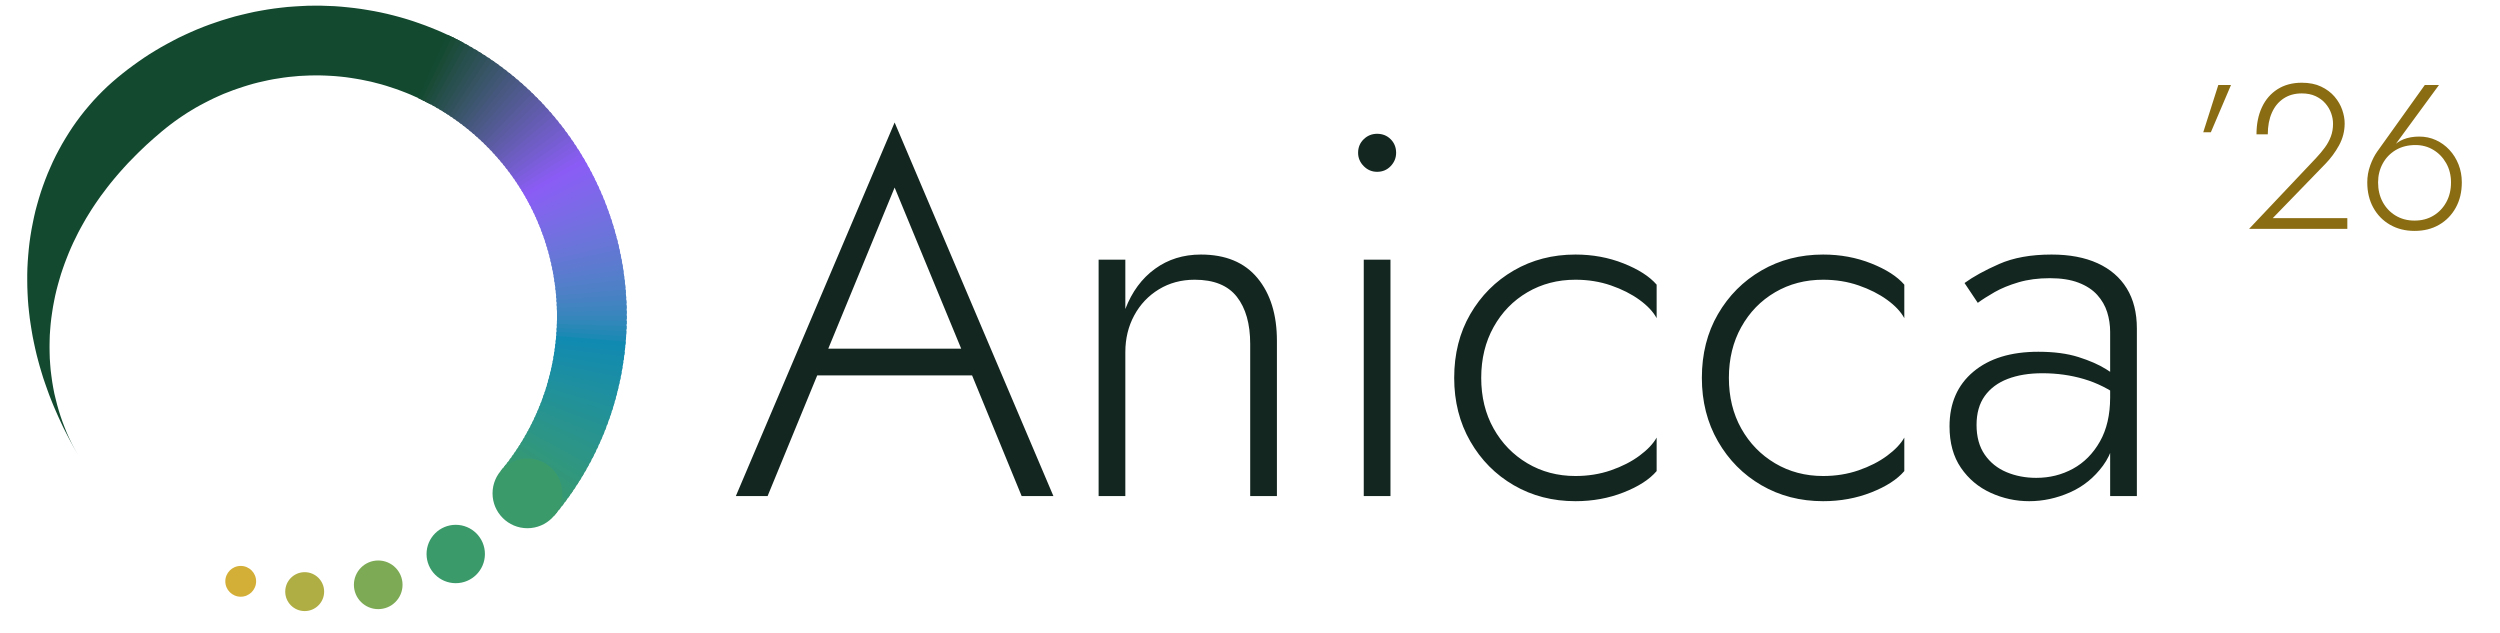
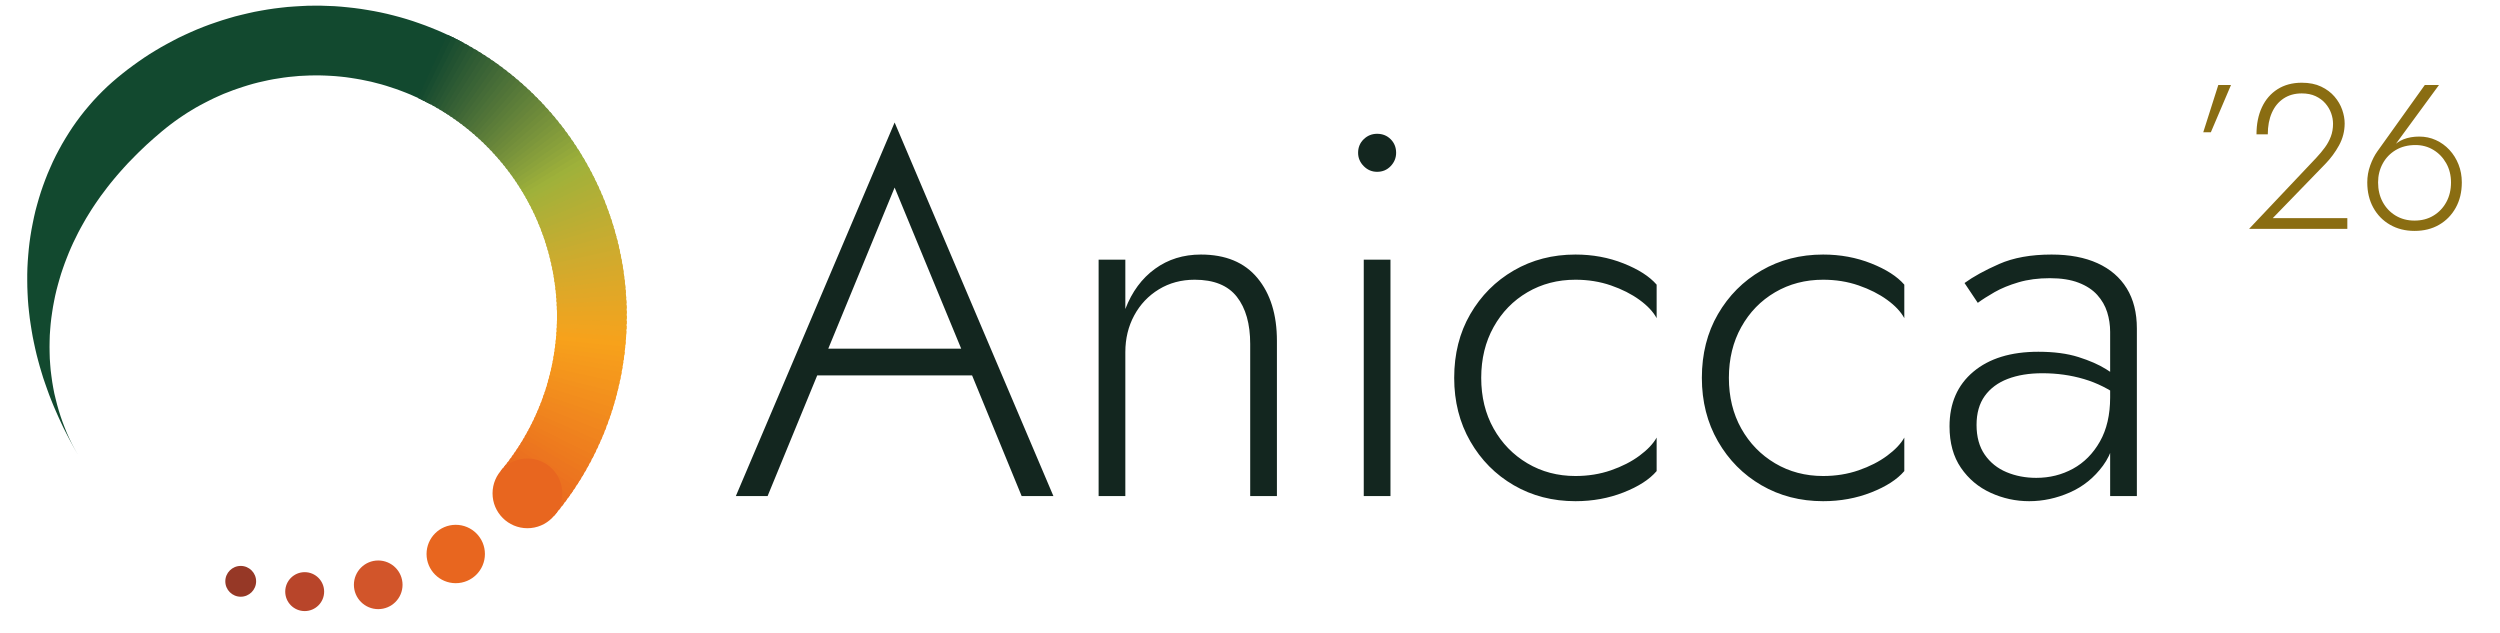
<svg xmlns="http://www.w3.org/2000/svg" width="253" height="64" viewBox="0 0 253 64" role="img" aria-label="Anicca 26">
  <g transform="translate(0.00 0.00) scale(0.8205) translate(-11 -11)">
    <path d="M20.56 67.00 L20.19 66.36 L19.84 65.72 L19.50 65.08 L19.16 64.42 L18.83 63.77 L18.52 63.11 L18.21 62.44 L17.91 61.76 L17.62 61.09 L17.34 60.40 L17.07 59.71 L16.82 59.02 L16.57 58.31 L16.33 57.61 L16.11 56.89 L15.90 56.18 L15.70 55.45 L15.51 54.72 L15.34 53.99 L15.18 53.25 L15.03 52.51 L14.90 51.76 L14.78 51.00 L14.67 50.25 L14.58 49.48 L14.50 48.72 L14.44 47.95 L14.40 47.18 L14.37 46.40 L14.36 45.62 L14.36 44.84 L14.38 44.06 L14.42 43.28 L14.48 42.49 L14.55 41.71 L14.64 40.92 L14.75 40.14 L14.88 39.35 L15.03 38.57 L15.19 37.79 L15.37 37.01 L15.58 36.23 L15.80 35.46 L16.04 34.69 L16.30 33.93 L16.58 33.17 L16.88 32.41 L17.20 31.67 L17.53 30.93 L17.89 30.19 L18.27 29.47 L18.66 28.76 L19.08 28.05 L19.51 27.36 L19.96 26.67 L20.43 26.00 L20.92 25.34 L21.43 24.69 L21.96 24.06 L22.50 23.44 L23.06 22.84 L23.64 22.25 L24.23 21.68 L24.84 21.13 L25.47 20.59 L26.11 20.07 L26.76 19.56 L27.42 19.07 L28.09 18.59 L28.77 18.12 L29.46 17.67 L30.16 17.24 L30.87 16.82 L31.59 16.42 L32.32 16.03 L33.05 15.65 L33.79 15.30 L34.54 14.96 L35.30 14.63 L36.07 14.32 L36.84 14.03 L37.62 13.76 L38.40 13.50 L39.19 13.26 L39.98 13.03 L40.78 12.83 L41.58 12.64 L42.39 12.46 L43.20 12.31 L44.01 12.17 L44.82 12.05 L45.64 11.95 L46.46 11.86 L47.28 11.80 L48.11 11.75 L48.93 11.71 L49.75 11.70 L50.58 11.70 L51.40 11.73 L52.23 11.76 L53.05 11.82 L53.87 11.90 L54.69 11.99 L55.51 12.10 L56.32 12.23 L57.13 12.37 L57.94 12.53 L58.75 12.71 L59.55 12.91 L60.34 13.12 L61.13 13.35 L61.92 13.60 L62.70 13.87 L63.48 14.15 L64.24 14.45 L65.01 14.76 L65.76 15.09 L66.51 15.44 L67.25 15.80 L67.98 16.18 L63.94 23.78 L63.38 23.48 L62.80 23.20 L62.22 22.93 L61.64 22.67 L61.05 22.43 L60.45 22.20 L59.85 21.98 L59.24 21.78 L58.63 21.58 L58.02 21.40 L57.40 21.24 L56.78 21.08 L56.16 20.95 L55.53 20.82 L54.90 20.71 L54.27 20.61 L53.64 20.52 L53.00 20.45 L52.36 20.39 L51.73 20.35 L51.09 20.32 L50.45 20.30 L49.81 20.30 L49.17 20.31 L48.53 20.34 L47.89 20.37 L47.26 20.43 L46.62 20.49 L45.99 20.57 L45.35 20.67 L44.72 20.77 L44.10 20.89 L43.47 21.03 L42.85 21.17 L42.23 21.33 L41.61 21.51 L41.00 21.70 L40.40 21.90 L39.79 22.11 L39.20 22.34 L38.60 22.57 L38.01 22.83 L37.43 23.09 L36.86 23.37 L36.29 23.66 L35.72 23.96 L35.16 24.27 L34.61 24.60 L34.07 24.93 L33.54 25.28 L33.01 25.64 L32.49 26.01 L31.97 26.40 L31.47 26.79 L30.98 27.19 L30.49 27.61 L30.00 28.03 L29.53 28.45 L29.05 28.88 L28.59 29.32 L28.12 29.77 L27.67 30.22 L27.22 30.68 L26.77 31.14 L26.33 31.62 L25.90 32.10 L25.47 32.59 L25.05 33.09 L24.64 33.59 L24.23 34.11 L23.84 34.63 L23.44 35.16 L23.06 35.70 L22.69 36.24 L22.32 36.80 L21.97 37.36 L21.62 37.93 L21.29 38.51 L20.96 39.10 L20.64 39.70 L20.34 40.31 L20.04 40.92 L19.76 41.54 L19.49 42.17 L19.24 42.80 L18.99 43.45 L18.76 44.10 L18.54 44.75 L18.34 45.42 L18.15 46.09 L17.97 46.77 L17.81 47.45 L17.67 48.14 L17.54 48.83 L17.43 49.53 L17.33 50.23 L17.25 50.93 L17.19 51.64 L17.14 52.36 L17.12 53.07 L17.11 53.79 L17.12 54.50 L17.14 55.22 L17.19 55.94 L17.25 56.66 L17.34 57.38 L17.44 58.10 L17.56 58.81 L17.70 59.53 L17.87 60.23 L18.05 60.94 L18.25 61.64 L18.47 62.34 L18.71 63.03 L18.97 63.71 L19.24 64.38 L19.54 65.05 L19.86 65.71 L20.20 66.36 L20.56 67.00Z" fill="#12492F" />
-     <path d="M66.19 15.29 L66.49 15.43 L66.80 15.58 L67.11 15.73 L63.26 23.43 L63.03 23.31 L62.79 23.20 L62.55 23.08Z" fill="#144A32" />
-     <path d="M66.76 15.56 L67.07 15.71 L67.37 15.87 L67.67 16.02 L63.71 23.65 L63.47 23.53 L63.24 23.41 L63.00 23.30Z" fill="#194B37" />
-     <path d="M67.33 15.85 L67.64 16.00 L67.94 16.16 L68.24 16.32 L64.14 23.88 L63.91 23.76 L63.68 23.64 L63.44 23.52Z" fill="#1D4C3D" />
-     <path d="M67.90 16.14 L68.20 16.30 L68.50 16.46 L68.80 16.63 L64.58 24.12 L64.35 23.99 L64.11 23.87 L63.88 23.74Z" fill="#204D42" />
-     <path d="M68.46 16.44 L68.76 16.61 L69.06 16.78 L69.35 16.95 L65.00 24.37 L64.78 24.24 L64.55 24.11 L64.32 23.98Z" fill="#244E47" />
-     <path d="M69.02 16.76 L69.31 16.93 L69.61 17.10 L69.90 17.27 L65.43 24.62 L65.20 24.49 L64.98 24.35 L64.75 24.22Z" fill="#274F4D" />
-     <path d="M69.57 17.08 L69.86 17.25 L70.15 17.43 L70.44 17.61 L65.85 24.88 L65.63 24.74 L65.40 24.61 L65.18 24.47Z" fill="#2B5052" />
-     <path d="M70.12 17.41 L70.40 17.59 L70.69 17.77 L70.98 17.96 L66.27 25.15 L66.05 25.01 L65.82 24.87 L65.60 24.73Z" fill="#2E5157" />
-     <path d="M70.66 17.75 L70.94 17.93 L71.23 18.12 L71.51 18.31 L66.68 25.43 L66.46 25.28 L66.24 25.13 L66.02 24.99Z" fill="#31525C" />
-     <path d="M71.19 18.10 L71.47 18.29 L71.75 18.48 L72.03 18.67 L67.09 25.71 L66.87 25.56 L66.65 25.41 L66.43 25.26Z" fill="#355361" />
-     <path d="M71.72 18.45 L72.00 18.65 L72.28 18.84 L72.55 19.04 L67.49 25.99 L67.27 25.84 L67.06 25.69 L66.84 25.54Z" fill="#385467" />
-     <path d="M72.24 18.82 L72.52 19.02 L72.79 19.22 L73.06 19.42 L67.89 26.29 L67.67 26.13 L67.46 25.97 L67.25 25.82Z" fill="#3B556C" />
-     <path d="M72.76 19.19 L73.03 19.40 L73.30 19.60 L73.57 19.81 L68.28 26.59 L68.07 26.43 L67.86 26.27 L67.65 26.11Z" fill="#3E5671" />
-     <path d="M73.27 19.58 L73.54 19.79 L73.80 20.00 L74.07 20.21 L68.67 26.90 L68.46 26.73 L68.25 26.57 L68.04 26.41Z" fill="#425776" />
-     <path d="M73.77 19.97 L74.04 20.18 L74.30 20.40 L74.56 20.61 L69.05 27.21 L68.84 27.04 L68.64 26.88 L68.43 26.71Z" fill="#45577C" />
-     <path d="M74.27 20.37 L74.53 20.59 L74.79 20.81 L75.05 21.03 L69.42 27.53 L69.22 27.36 L69.02 27.19 L68.82 27.02Z" fill="#485881" />
-     <path d="M74.76 20.78 L75.02 21.00 L75.27 21.22 L75.53 21.45 L69.80 27.86 L69.60 27.68 L69.40 27.51 L69.20 27.34Z" fill="#4B5986" />
-     <path d="M75.24 21.19 L75.50 21.42 L75.75 21.65 L76.00 21.88 L70.16 28.19 L69.97 28.01 L69.77 27.84 L69.57 27.66Z" fill="#4E598C" />
-     <path d="M75.72 21.62 L75.97 21.85 L76.22 22.08 L76.47 22.31 L70.52 28.53 L70.33 28.35 L70.14 28.17 L69.94 27.99Z" fill="#515A91" />
-     <path d="M76.19 22.05 L76.43 22.29 L76.68 22.52 L76.92 22.76 L70.88 28.88 L70.69 28.69 L70.50 28.51 L70.31 28.33Z" fill="#545A96" />
-     <path d="M76.65 22.49 L76.89 22.73 L77.13 22.97 L77.37 23.21 L71.23 29.23 L71.04 29.04 L70.85 28.85 L70.67 28.67Z" fill="#585B9C" />
-     <path d="M77.10 22.94 L77.34 23.18 L77.58 23.43 L77.82 23.67 L71.57 29.58 L71.39 29.39 L71.20 29.20 L71.02 29.02Z" fill="#5B5BA1" />
-     <path d="M77.55 23.39 L77.79 23.64 L78.02 23.89 L78.25 24.14 L71.91 29.95 L71.73 29.75 L71.55 29.56 L71.36 29.37Z" fill="#5E5CA7" />
-     <path d="M77.99 23.86 L78.22 24.11 L78.45 24.36 L78.68 24.61 L72.24 30.31 L72.06 30.12 L71.88 29.92 L71.71 29.73Z" fill="#615CAC" />
-     <path d="M78.42 24.33 L78.65 24.58 L78.87 24.84 L79.10 25.09 L72.56 30.69 L72.39 30.49 L72.22 30.29 L72.04 30.09Z" fill="#645CB2" />
-     <path d="M78.85 24.80 L79.07 25.06 L79.29 25.32 L79.51 25.58 L72.88 31.06 L72.71 30.86 L72.54 30.66 L72.37 30.46Z" fill="#675DB7" />
-     <path d="M79.26 25.29 L79.48 25.55 L79.70 25.81 L79.91 26.08 L73.19 31.45 L73.03 31.24 L72.86 31.04 L72.69 30.84Z" fill="#6B5DBD" />
-     <path d="M79.67 25.78 L79.88 26.04 L80.09 26.31 L80.30 26.58 L73.50 31.84 L73.34 31.63 L73.17 31.42 L73.01 31.22Z" fill="#6E5DC2" />
-     <path d="M80.07 26.28 L80.28 26.54 L80.49 26.81 L80.69 27.09 L73.80 32.23 L73.64 32.02 L73.48 31.81 L73.32 31.60Z" fill="#715DC8" />
-     <path d="M80.46 26.78 L80.66 27.05 L80.87 27.33 L81.07 27.60 L74.09 32.63 L73.94 32.42 L73.78 32.21 L73.62 31.99Z" fill="#745DCD" />
-     <path d="M80.84 27.29 L81.04 27.57 L81.24 27.84 L81.44 28.12 L74.38 33.03 L74.23 32.82 L74.07 32.60 L73.92 32.39Z" fill="#775DD3" />
-     <path d="M81.22 27.81 L81.41 28.09 L81.61 28.37 L81.80 28.65 L74.66 33.44 L74.51 33.22 L74.36 33.01 L74.21 32.79Z" fill="#7A5DD9" />
-     <path d="M81.58 28.33 L81.77 28.61 L81.96 28.90 L82.15 29.18 L74.93 33.86 L74.78 33.63 L74.64 33.42 L74.49 33.20Z" fill="#7E5DDE" />
-     <path d="M81.94 28.86 L82.12 29.15 L82.31 29.43 L82.49 29.72 L75.19 34.27 L75.05 34.05 L74.91 33.83 L74.77 33.61Z" fill="#815DE4" />
-     <path d="M82.29 29.40 L82.47 29.68 L82.65 29.97 L82.82 30.26 L75.45 34.70 L75.32 34.47 L75.18 34.25 L75.04 34.02Z" fill="#845DEA" />
-     <path d="M82.62 29.94 L82.80 30.23 L82.98 30.52 L83.15 30.81 L75.70 35.12 L75.57 34.89 L75.44 34.67 L75.30 34.44Z" fill="#875CEF" />
-     <path d="M82.95 30.48 L83.13 30.78 L83.30 31.07 L83.46 31.37 L75.95 35.55 L75.82 35.32 L75.69 35.09 L75.55 34.87Z" fill="#8A5CF5" />
-     <path d="M83.27 31.03 L83.44 31.33 L83.61 31.63 L83.77 31.93 L76.19 35.99 L76.06 35.75 L75.93 35.52 L75.80 35.29Z" fill="#895EF4" />
-     <path d="M83.59 31.59 L83.75 31.89 L83.91 32.19 L84.06 32.49 L76.42 36.42 L76.29 36.19 L76.17 35.96 L76.04 35.72Z" fill="#875FF3" />
-     <path d="M83.89 32.15 L84.05 32.46 L84.20 32.76 L84.35 33.06 L76.64 36.87 L76.52 36.63 L76.40 36.39 L76.28 36.16Z" fill="#8561F1" />
-     <path d="M84.18 32.72 L84.33 33.02 L84.48 33.33 L84.63 33.64 L76.85 37.31 L76.74 37.07 L76.62 36.84 L76.51 36.60Z" fill="#8463EF" />
-     <path d="M84.46 33.29 L84.61 33.60 L84.76 33.91 L84.90 34.22 L77.06 37.76 L76.95 37.52 L76.84 37.28 L76.73 37.04Z" fill="#8165ED" />
-     <path d="M84.74 33.87 L84.88 34.18 L85.02 34.49 L85.15 34.80 L77.26 38.21 L77.16 37.97 L77.05 37.73 L76.94 37.49Z" fill="#7F66EB" />
-     <path d="M85.00 34.45 L85.14 34.76 L85.27 35.07 L85.40 35.39 L77.45 38.67 L77.35 38.43 L77.25 38.18 L77.14 37.94Z" fill="#7D68E9" />
-     <path d="M85.26 35.03 L85.39 35.35 L85.52 35.66 L85.64 35.98 L77.64 39.13 L77.54 38.88 L77.44 38.64 L77.34 38.40Z" fill="#7B69E8" />
-     <path d="M85.50 35.62 L85.63 35.94 L85.75 36.26 L85.87 36.58 L77.82 39.59 L77.72 39.34 L77.63 39.10 L77.53 38.85Z" fill="#796BE6" />
-     <path d="M85.73 36.22 L85.86 36.54 L85.97 36.85 L86.09 37.18 L77.99 40.05 L77.90 39.81 L77.80 39.56 L77.71 39.31Z" fill="#776CE4" />
-     <path d="M85.96 36.82 L86.07 37.14 L86.19 37.46 L86.30 37.78 L78.15 40.52 L78.06 40.27 L77.97 40.02 L77.88 39.78Z" fill="#756EE2" />
-     <path d="M86.17 37.42 L86.28 37.74 L86.39 38.06 L86.50 38.38 L78.30 40.99 L78.22 40.74 L78.14 40.49 L78.05 40.24Z" fill="#736FE0" />
-     <path d="M86.38 38.02 L86.48 38.34 L86.59 38.67 L86.68 38.99 L78.45 41.47 L78.37 41.21 L78.29 40.96 L78.21 40.71Z" fill="#7071DE" />
-     <path d="M86.57 38.63 L86.67 38.95 L86.77 39.28 L86.86 39.61 L78.59 41.94 L78.51 41.69 L78.44 41.43 L78.36 41.18Z" fill="#6E72DD" />
-     <path d="M86.76 39.24 L86.85 39.57 L86.94 39.89 L87.03 40.22 L78.72 42.42 L78.65 42.16 L78.58 41.91 L78.50 41.66Z" fill="#6C73DB" />
-     <path d="M86.93 39.85 L87.02 40.18 L87.11 40.51 L87.19 40.84 L78.84 42.90 L78.77 42.64 L78.71 42.39 L78.64 42.13Z" fill="#6975D9" />
-     <path d="M87.10 40.47 L87.18 40.80 L87.26 41.13 L87.34 41.46 L78.95 43.38 L78.89 43.12 L78.83 42.87 L78.77 42.61Z" fill="#6776D7" />
-     <path d="M87.25 41.09 L87.33 41.42 L87.40 41.75 L87.47 42.08 L79.06 43.86 L79.00 43.60 L78.95 43.35 L78.88 43.09Z" fill="#6477D5" />
-     <path d="M87.39 41.71 L87.46 42.04 L87.53 42.38 L87.60 42.71 L79.16 44.35 L79.11 44.09 L79.05 43.83 L79.00 43.57Z" fill="#6178D3" />
-     <path d="M87.53 42.33 L87.59 42.67 L87.66 43.00 L87.72 43.34 L79.25 44.83 L79.20 44.57 L79.15 44.31 L79.10 44.06Z" fill="#5F79D1" />
-     <path d="M87.65 42.96 L87.71 43.30 L87.77 43.63 L87.82 43.97 L79.33 45.32 L79.29 45.06 L79.24 44.80 L79.19 44.54Z" fill="#5C7BD0" />
-     <path d="M87.76 43.59 L87.82 43.92 L87.87 44.26 L87.92 44.60 L79.40 45.81 L79.36 45.55 L79.32 45.29 L79.28 45.03Z" fill="#597CCE" />
-     <path d="M87.86 44.22 L87.91 44.56 L87.96 44.89 L88.00 45.23 L79.47 46.30 L79.43 46.04 L79.40 45.78 L79.36 45.52Z" fill="#567DCC" />
-     <path d="M87.95 44.85 L88.00 45.19 L88.04 45.53 L88.08 45.86 L79.53 46.79 L79.50 46.53 L79.46 46.27 L79.43 46.01Z" fill="#537ECA" />
-     <path d="M88.03 45.48 L88.07 45.82 L88.11 46.16 L88.14 46.50 L79.58 47.28 L79.55 47.02 L79.52 46.76 L79.49 46.50Z" fill="#507FC8" />
-     <path d="M88.10 46.12 L88.14 46.46 L88.17 46.80 L88.19 47.13 L79.62 47.78 L79.60 47.51 L79.57 47.25 L79.55 46.99Z" fill="#4D80C6" />
-     <path d="M88.16 46.75 L88.19 47.09 L88.21 47.43 L88.24 47.77 L79.65 48.27 L79.63 48.01 L79.61 47.74 L79.59 47.48Z" fill="#4981C4" />
-     <path d="M88.21 47.39 L88.23 47.73 L88.25 48.07 L88.27 48.41 L79.67 48.77 L79.66 48.50 L79.65 48.24 L79.63 47.98Z" fill="#4682C3" />
-     <path d="M88.25 48.03 L88.27 48.37 L88.28 48.71 L88.29 49.05 L79.69 49.26 L79.68 49.00 L79.67 48.73 L79.66 48.47Z" fill="#4283C1" />
-     <path d="M88.28 48.66 L88.29 49.00 L88.29 49.34 L88.30 49.68 L79.70 49.75 L79.70 49.49 L79.69 49.23 L79.68 48.96Z" fill="#3E84BF" />
-     <path d="M88.29 49.30 L88.30 49.64 L88.30 49.98 L88.30 50.32 L79.70 50.25 L79.70 49.99 L79.70 49.72 L79.70 49.46Z" fill="#3A85BD" />
-     <path d="M88.30 49.94 L88.30 50.28 L88.29 50.62 L88.29 50.96 L79.69 50.74 L79.70 50.48 L79.70 50.22 L79.70 49.95Z" fill="#3586BB" />
-     <path d="M88.30 50.58 L88.29 50.92 L88.28 51.26 L88.27 51.60 L79.67 51.24 L79.68 50.98 L79.69 50.71 L79.70 50.45Z" fill="#3087B9" />
-     <path d="M88.28 51.22 L88.27 51.56 L88.25 51.90 L88.23 52.24 L79.65 51.73 L79.66 51.47 L79.68 51.21 L79.69 50.94Z" fill="#2A88B7" />
-     <path d="M88.26 51.85 L88.24 52.19 L88.22 52.53 L88.19 52.87 L79.62 52.23 L79.64 51.96 L79.65 51.70 L79.67 51.44Z" fill="#2388B5" />
-     <path d="M88.22 52.49 L88.20 52.83 L88.17 53.17 L88.14 53.51 L79.58 52.72 L79.60 52.46 L79.62 52.19 L79.64 51.93Z" fill="#1B89B4" />
-     <path d="M88.17 53.13 L88.14 53.47 L88.11 53.80 L88.08 54.14 L79.53 53.21 L79.55 52.95 L79.58 52.69 L79.60 52.42Z" fill="#118AB2" />
-     <path d="M88.11 53.76 L88.08 54.10 L88.04 54.44 L88.00 54.78 L79.47 53.70 L79.50 53.44 L79.53 53.18 L79.56 52.92Z" fill="#128BB0" />
-     <path d="M88.05 54.40 L88.01 54.73 L87.96 55.07 L87.92 55.41 L79.40 54.19 L79.44 53.93 L79.47 53.67 L79.50 53.41Z" fill="#148BAE" />
-     <path d="M87.97 55.03 L87.92 55.37 L87.87 55.70 L87.82 56.04 L79.33 54.68 L79.37 54.42 L79.41 54.16 L79.44 53.90Z" fill="#158CAC" />
-     <path d="M87.88 55.66 L87.83 56.00 L87.77 56.33 L87.71 56.67 L79.25 55.17 L79.29 54.91 L79.33 54.65 L79.37 54.39Z" fill="#168CAB" />
-     <path d="M87.78 56.29 L87.72 56.63 L87.66 56.96 L87.60 57.30 L79.16 55.66 L79.21 55.40 L79.25 55.14 L79.30 54.88Z" fill="#178DA9" />
-     <path d="M87.67 56.92 L87.61 57.25 L87.54 57.59 L87.47 57.92 L79.06 56.14 L79.11 55.88 L79.16 55.63 L79.21 55.37Z" fill="#198DA7" />
-     <path d="M87.55 57.55 L87.48 57.88 L87.41 58.21 L87.33 58.54 L78.95 56.63 L79.01 56.37 L79.06 56.11 L79.12 55.85Z" fill="#1A8EA5" />
-     <path d="M87.42 58.17 L87.34 58.50 L87.27 58.83 L87.19 59.17 L78.84 57.11 L78.90 56.85 L78.96 56.59 L79.02 56.34Z" fill="#1B8EA3" />
-     <path d="M87.28 58.79 L87.20 59.12 L87.11 59.45 L87.03 59.78 L78.71 57.59 L78.78 57.33 L78.84 57.08 L78.91 56.82Z" fill="#1C8FA1" />
-     <path d="M87.13 59.41 L87.04 59.74 L86.95 60.07 L86.86 60.40 L78.58 58.06 L78.65 57.81 L78.72 57.55 L78.79 57.30Z" fill="#1D8FA0" />
-     <path d="M86.96 60.03 L86.87 60.36 L86.78 60.69 L86.68 61.01 L78.45 58.54 L78.52 58.29 L78.59 58.03 L78.66 57.78Z" fill="#1F909E" />
-     <path d="M86.79 60.64 L86.70 60.97 L86.60 61.30 L86.49 61.62 L78.30 59.01 L78.38 58.76 L78.46 58.51 L78.53 58.25Z" fill="#20909C" />
-     <path d="M86.61 61.26 L86.51 61.58 L86.40 61.90 L86.30 62.23 L78.15 59.48 L78.23 59.23 L78.31 58.98 L78.39 58.73Z" fill="#21919A" />
-     <path d="M86.42 61.86 L86.31 62.19 L86.20 62.51 L86.09 62.83 L77.98 59.95 L78.07 59.70 L78.16 59.45 L78.24 59.20Z" fill="#229198" />
-     <path d="M86.21 62.47 L86.10 62.79 L85.99 63.11 L85.87 63.43 L77.81 60.41 L77.91 60.17 L77.99 59.92 L78.08 59.67Z" fill="#239296" />
-     <path d="M86.00 63.07 L85.88 63.39 L85.76 63.71 L85.64 64.03 L77.64 60.88 L77.73 60.63 L77.83 60.38 L77.92 60.14Z" fill="#249294" />
-     <path d="M85.78 63.67 L85.66 63.99 L85.53 64.30 L85.40 64.62 L77.45 61.34 L77.55 61.09 L77.65 60.85 L77.74 60.60Z" fill="#259392" />
-     <path d="M85.55 64.26 L85.42 64.58 L85.29 64.89 L85.15 65.21 L77.26 61.79 L77.36 61.55 L77.46 61.30 L77.56 61.06Z" fill="#269391" />
-     <path d="M85.30 64.85 L85.17 65.17 L85.03 65.48 L84.89 65.79 L77.06 62.24 L77.17 62.00 L77.27 61.76 L77.38 61.52Z" fill="#28938F" />
-     <path d="M85.05 65.44 L84.91 65.75 L84.77 66.06 L84.63 66.37 L76.85 62.69 L76.96 62.45 L77.07 62.21 L77.18 61.97Z" fill="#29948D" />
-     <path d="M84.79 66.02 L84.64 66.33 L84.50 66.64 L84.35 66.94 L76.64 63.14 L76.75 62.90 L76.87 62.66 L76.98 62.42Z" fill="#2A948B" />
-     <path d="M84.52 66.60 L84.37 66.90 L84.22 67.21 L84.06 67.51 L76.41 63.58 L76.53 63.34 L76.65 63.11 L76.77 62.87Z" fill="#2B9589" />
-     <path d="M84.24 67.17 L84.08 67.47 L83.92 67.78 L83.77 68.08 L76.18 64.02 L76.31 63.78 L76.43 63.55 L76.55 63.32Z" fill="#2C9587" />
-     <path d="M83.94 67.74 L83.79 68.04 L83.62 68.34 L83.46 68.64 L75.95 64.45 L76.07 64.22 L76.20 63.99 L76.32 63.76Z" fill="#2D9585" />
-     <path d="M83.64 68.30 L83.48 68.60 L83.31 68.90 L83.14 69.19 L75.70 64.88 L75.83 64.65 L75.96 64.42 L76.09 64.19Z" fill="#2E9683" />
-     <path d="M83.33 68.86 L83.17 69.16 L82.99 69.45 L82.82 69.74 L75.45 65.31 L75.59 65.08 L75.72 64.85 L75.85 64.62Z" fill="#2F9681" />
-     <path d="M83.02 69.41 L82.84 69.71 L82.67 70.00 L82.49 70.29 L75.19 65.73 L75.33 65.51 L75.47 65.28 L75.60 65.05Z" fill="#30977F" />
-     <path d="M82.69 69.96 L82.51 70.25 L82.33 70.54 L82.14 70.82 L74.93 66.15 L75.07 65.93 L75.21 65.70 L75.35 65.48Z" fill="#31977D" />
-     <path d="M82.35 70.50 L82.17 70.79 L81.98 71.07 L81.79 71.36 L74.65 66.56 L74.80 66.34 L74.94 66.12 L75.09 65.90Z" fill="#32977A" />
-     <path d="M82.00 71.04 L81.82 71.32 L81.63 71.60 L81.43 71.88 L74.37 66.97 L74.52 66.75 L74.67 66.53 L74.82 66.31Z" fill="#339878" />
-     <path d="M81.65 71.57 L81.46 71.85 L81.26 72.13 L81.06 72.40 L74.09 67.37 L74.24 67.16 L74.39 66.94 L74.54 66.73Z" fill="#349876" />
-     <path d="M81.29 72.09 L81.09 72.37 L80.89 72.64 L80.69 72.92 L73.80 67.77 L73.95 67.56 L74.11 67.35 L74.26 67.13Z" fill="#359874" />
-     <path d="M80.91 72.61 L80.71 72.88 L80.51 73.16 L80.30 73.43 L73.50 68.17 L73.66 67.96 L73.82 67.75 L73.97 67.53Z" fill="#369972" />
-     <path d="M80.53 73.12 L80.33 73.39 L80.12 73.66 L79.91 73.93 L73.19 68.55 L73.35 68.35 L73.52 68.14 L73.68 67.93Z" fill="#379970" />
-     <path d="M80.14 73.63 L79.93 73.89 L79.72 74.16 L79.50 74.42 L72.88 68.94 L73.05 68.73 L73.21 68.53 L73.37 68.32Z" fill="#38996D" />
-     <path d="M79.75 74.13 L79.61 74.29 L79.48 74.46 L79.34 74.62 L72.75 69.09 L72.86 68.96 L72.96 68.84 L73.07 68.71Z" fill="#399A6B" />
-     <circle cx="76.05" cy="71.85" r="4.3" fill="#3A9A6A" />
-     <circle cx="67.21" cy="79.33" r="3.6" fill="#3A9A6A" />
-     <circle cx="57.65" cy="83.13" r="3.0" fill="#7DAA55" />
-     <circle cx="48.58" cy="83.97" r="2.4" fill="#AFAE45" />
-     <circle cx="40.69" cy="82.70" r="1.9" fill="#D4AF37" />
+     <path d="M66.19 15.29 L66.49 15.43 L66.80 15.58 L67.11 15.73 L63.26 23.43 L63.03 23.31 L62.79 23.20 L62.55 23.08Z" fill="#154A2F" />
+     <path d="M66.76 15.56 L67.07 15.71 L67.37 15.87 L67.67 16.02 L63.71 23.65 L63.47 23.53 L63.24 23.41 L63.00 23.30Z" fill="#194D30" />
+     <path d="M67.33 15.85 L67.64 16.00 L67.94 16.16 L68.24 16.32 L64.14 23.88 L63.91 23.76 L63.68 23.64 L63.44 23.52Z" fill="#1E5031" />
+     <path d="M67.90 16.14 L68.20 16.30 L68.50 16.46 L68.80 16.63 L64.58 24.12 L64.35 23.99 L64.11 23.87 L63.88 23.74Z" fill="#225231" />
+     <path d="M68.46 16.44 L68.76 16.61 L69.06 16.78 L69.35 16.95 L65.00 24.37 L64.78 24.24 L64.55 24.11 L64.32 23.98Z" fill="#265532" />
+     <path d="M69.02 16.76 L69.31 16.93 L69.61 17.10 L69.90 17.27 L65.43 24.62 L65.20 24.49 L64.98 24.35 L64.75 24.22Z" fill="#2A5833" />
+     <path d="M69.57 17.08 L69.86 17.25 L70.15 17.43 L70.44 17.61 L65.85 24.88 L65.63 24.74 L65.40 24.61 L65.18 24.47Z" fill="#2E5B33" />
+     <path d="M70.12 17.41 L70.40 17.59 L70.69 17.77 L70.98 17.96 L66.27 25.15 L66.05 25.01 L65.82 24.87 L65.60 24.73Z" fill="#325D34" />
+     <path d="M70.66 17.75 L70.94 17.93 L71.23 18.12 L71.51 18.31 L66.68 25.43 L66.46 25.28 L66.24 25.13 L66.02 24.99Z" fill="#366035" />
+     <path d="M71.19 18.10 L71.47 18.29 L71.75 18.48 L72.03 18.67 L67.09 25.71 L66.87 25.56 L66.65 25.41 L66.43 25.26Z" fill="#396335" />
+     <path d="M71.72 18.45 L72.00 18.65 L72.28 18.84 L72.55 19.04 L67.49 25.99 L67.27 25.84 L67.06 25.69 L66.84 25.54Z" fill="#3D6536" />
+     <path d="M72.24 18.82 L72.52 19.02 L72.79 19.22 L73.06 19.42 L67.89 26.29 L67.67 26.13 L67.46 25.97 L67.25 25.82Z" fill="#416836" />
+     <path d="M72.76 19.19 L73.03 19.40 L73.30 19.60 L73.57 19.81 L68.28 26.59 L68.07 26.43 L67.86 26.27 L67.65 26.11Z" fill="#456B37" />
+     <path d="M73.27 19.58 L73.54 19.79 L73.80 20.00 L74.07 20.21 L68.67 26.90 L68.46 26.73 L68.25 26.57 L68.04 26.41Z" fill="#486E37" />
+     <path d="M73.77 19.97 L74.04 20.18 L74.30 20.40 L74.56 20.61 L69.05 27.21 L68.84 27.04 L68.64 26.88 L68.43 26.71Z" fill="#4C7138" />
+     <path d="M74.27 20.37 L74.53 20.59 L74.79 20.81 L75.05 21.03 L69.42 27.53 L69.22 27.36 L69.02 27.19 L68.82 27.02Z" fill="#507338" />
+     <path d="M74.76 20.78 L75.02 21.00 L75.27 21.22 L75.53 21.45 L69.80 27.86 L69.60 27.68 L69.40 27.51 L69.20 27.34Z" fill="#537638" />
+     <path d="M75.24 21.19 L75.50 21.42 L75.75 21.65 L76.00 21.88 L70.16 28.19 L69.97 28.01 L69.77 27.84 L69.57 27.66Z" fill="#577939" />
+     <path d="M75.72 21.62 L75.97 21.85 L76.22 22.08 L76.47 22.31 L70.52 28.53 L70.33 28.35 L70.14 28.17 L69.94 27.99Z" fill="#5B7C39" />
+     <path d="M76.19 22.05 L76.43 22.29 L76.68 22.52 L76.92 22.76 L70.88 28.88 L70.69 28.69 L70.50 28.51 L70.31 28.33Z" fill="#5E7F39" />
+     <path d="M76.65 22.49 L76.89 22.73 L77.13 22.97 L77.37 23.21 L71.23 29.23 L71.04 29.04 L70.85 28.85 L70.67 28.67Z" fill="#62823A" />
+     <path d="M77.10 22.94 L77.34 23.18 L77.58 23.43 L77.82 23.67 L71.57 29.58 L71.39 29.39 L71.20 29.20 L71.02 29.02Z" fill="#66843A" />
+     <path d="M77.55 23.39 L77.79 23.64 L78.02 23.89 L78.25 24.14 L71.91 29.95 L71.73 29.75 L71.55 29.56 L71.36 29.37Z" fill="#6A873A" />
+     <path d="M77.99 23.86 L78.22 24.11 L78.45 24.36 L78.68 24.61 L72.24 30.31 L72.06 30.12 L71.88 29.92 L71.71 29.73Z" fill="#6D8A3A" />
+     <path d="M78.42 24.33 L78.65 24.58 L78.87 24.84 L79.10 25.09 L72.56 30.69 L72.39 30.49 L72.22 30.29 L72.04 30.09Z" fill="#718D3A" />
+     <path d="M78.85 24.80 L79.07 25.06 L79.29 25.32 L79.51 25.58 L72.88 31.06 L72.71 30.86 L72.54 30.66 L72.37 30.46Z" fill="#75903B" />
+     <path d="M79.26 25.29 L79.48 25.55 L79.70 25.81 L79.91 26.08 L73.19 31.45 L73.03 31.24 L72.86 31.04 L72.69 30.84Z" fill="#78933B" />
+     <path d="M79.67 25.78 L79.88 26.04 L80.09 26.31 L80.30 26.58 L73.50 31.84 L73.34 31.63 L73.17 31.42 L73.01 31.22Z" fill="#7C963B" />
+     <path d="M80.07 26.28 L80.28 26.54 L80.49 26.81 L80.69 27.09 L73.80 32.23 L73.64 32.02 L73.48 31.81 L73.32 31.60Z" fill="#80993B" />
+     <path d="M80.46 26.78 L80.66 27.05 L80.87 27.33 L81.07 27.60 L74.09 32.63 L73.94 32.42 L73.78 32.21 L73.62 31.99Z" fill="#849C3B" />
+     <path d="M80.84 27.29 L81.04 27.57 L81.24 27.84 L81.44 28.12 L74.38 33.03 L74.23 32.82 L74.07 32.60 L73.92 32.39Z" fill="#879F3B" />
+     <path d="M81.22 27.81 L81.41 28.09 L81.61 28.37 L81.80 28.65 L74.66 33.44 L74.51 33.22 L74.36 33.01 L74.21 32.79Z" fill="#8BA23B" />
+     <path d="M81.58 28.33 L81.77 28.61 L81.96 28.90 L82.15 29.18 L74.93 33.86 L74.78 33.63 L74.64 33.42 L74.49 33.20Z" fill="#8FA53B" />
+     <path d="M81.94 28.86 L82.12 29.15 L82.31 29.43 L82.49 29.72 L75.19 34.27 L75.05 34.05 L74.91 33.83 L74.77 33.61Z" fill="#93A83B" />
+     <path d="M82.29 29.40 L82.47 29.68 L82.65 29.97 L82.82 30.26 L75.45 34.70 L75.32 34.47 L75.18 34.25 L75.04 34.02Z" fill="#97AB3A" />
+     <path d="M82.62 29.94 L82.80 30.23 L82.98 30.52 L83.15 30.81 L75.70 35.12 L75.57 34.89 L75.44 34.67 L75.30 34.44Z" fill="#9BAE3A" />
+     <path d="M82.95 30.48 L83.13 30.78 L83.30 31.07 L83.46 31.37 L75.95 35.55 L75.82 35.32 L75.69 35.09 L75.55 34.87Z" fill="#9EB13A" />
+     <path d="M83.27 31.03 L83.44 31.33 L83.61 31.63 L83.77 31.93 L76.19 35.99 L76.06 35.75 L75.93 35.52 L75.80 35.29Z" fill="#A1B13A" />
+     <path d="M83.59 31.59 L83.75 31.89 L83.91 32.19 L84.06 32.49 L76.42 36.42 L76.29 36.19 L76.17 35.96 L76.04 35.72Z" fill="#A4B139" />
+     <path d="M83.89 32.15 L84.05 32.46 L84.20 32.76 L84.35 33.06 L76.64 36.87 L76.52 36.63 L76.40 36.39 L76.28 36.16Z" fill="#A7B038" />
+     <path d="M84.18 32.72 L84.33 33.02 L84.48 33.33 L84.63 33.64 L76.85 37.31 L76.74 37.07 L76.62 36.84 L76.51 36.60Z" fill="#A9B038" />
+     <path d="M84.46 33.29 L84.61 33.60 L84.76 33.91 L84.90 34.22 L77.06 37.76 L76.95 37.52 L76.84 37.28 L76.73 37.04Z" fill="#ACB037" />
+     <path d="M84.74 33.87 L84.88 34.18 L85.02 34.49 L85.15 34.80 L77.26 38.21 L77.16 37.97 L77.05 37.73 L76.94 37.49Z" fill="#AFAF37" />
+     <path d="M85.00 34.45 L85.14 34.76 L85.27 35.07 L85.40 35.39 L77.45 38.67 L77.35 38.43 L77.25 38.18 L77.14 37.94Z" fill="#B1AF36" />
+     <path d="M85.26 35.03 L85.39 35.35 L85.52 35.66 L85.64 35.98 L77.64 39.13 L77.54 38.88 L77.44 38.64 L77.34 38.40Z" fill="#B4AF35" />
+     <path d="M85.50 35.62 L85.63 35.94 L85.75 36.26 L85.87 36.58 L77.82 39.59 L77.72 39.34 L77.63 39.10 L77.53 38.85Z" fill="#B6AE35" />
+     <path d="M85.73 36.22 L85.86 36.54 L85.97 36.85 L86.09 37.18 L77.99 40.05 L77.90 39.81 L77.80 39.56 L77.71 39.31Z" fill="#B9AE34" />
+     <path d="M85.96 36.82 L86.07 37.14 L86.19 37.46 L86.30 37.78 L78.15 40.52 L78.06 40.27 L77.97 40.02 L77.88 39.78Z" fill="#BBAE33" />
+     <path d="M86.17 37.42 L86.28 37.74 L86.39 38.06 L86.50 38.38 L78.30 40.99 L78.22 40.74 L78.14 40.49 L78.05 40.24Z" fill="#BEAD33" />
+     <path d="M86.38 38.02 L86.48 38.34 L86.59 38.67 L86.68 38.99 L78.45 41.47 L78.37 41.21 L78.29 40.96 L78.21 40.71Z" fill="#C0AD32" />
+     <path d="M86.57 38.63 L86.67 38.95 L86.77 39.28 L86.86 39.61 L78.59 41.94 L78.51 41.69 L78.44 41.43 L78.36 41.18Z" fill="#C3AD31" />
+     <path d="M86.76 39.24 L86.85 39.57 L86.94 39.89 L87.03 40.22 L78.72 42.42 L78.65 42.16 L78.58 41.91 L78.50 41.66Z" fill="#C5AC31" />
+     <path d="M86.93 39.85 L87.02 40.18 L87.11 40.51 L87.19 40.84 L78.84 42.90 L78.77 42.64 L78.71 42.39 L78.64 42.13Z" fill="#C8AC30" />
+     <path d="M87.10 40.47 L87.18 40.80 L87.26 41.13 L87.34 41.46 L78.95 43.38 L78.89 43.12 L78.83 42.87 L78.77 42.61Z" fill="#CAAC2F" />
+     <path d="M87.25 41.09 L87.33 41.42 L87.40 41.75 L87.47 42.08 L79.06 43.86 L79.00 43.60 L78.95 43.35 L78.88 43.09Z" fill="#CCAB2E" />
+     <path d="M87.39 41.71 L87.46 42.04 L87.53 42.38 L87.60 42.71 L79.16 44.35 L79.11 44.09 L79.05 43.83 L79.00 43.57Z" fill="#CFAB2E" />
+     <path d="M87.53 42.33 L87.59 42.67 L87.66 43.00 L87.72 43.34 L79.25 44.83 L79.20 44.57 L79.15 44.31 L79.10 44.06Z" fill="#D1AA2D" />
+     <path d="M87.65 42.96 L87.71 43.30 L87.77 43.63 L87.82 43.97 L79.33 45.32 L79.29 45.06 L79.24 44.80 L79.19 44.54Z" fill="#D3AA2C" />
+     <path d="M87.76 43.59 L87.82 43.92 L87.87 44.26 L87.92 44.60 L79.40 45.81 L79.36 45.55 L79.32 45.29 L79.28 45.03Z" fill="#D6A92B" />
+     <path d="M87.86 44.22 L87.91 44.56 L87.96 44.89 L88.00 45.23 L79.47 46.30 L79.43 46.04 L79.40 45.78 L79.36 45.52Z" fill="#D8A92A" />
+     <path d="M87.95 44.85 L88.00 45.19 L88.04 45.53 L88.08 45.86 L79.53 46.79 L79.50 46.53 L79.46 46.27 L79.43 46.01Z" fill="#DAA929" />
+     <path d="M88.03 45.48 L88.07 45.82 L88.11 46.16 L88.14 46.50 L79.58 47.28 L79.55 47.02 L79.52 46.76 L79.49 46.50Z" fill="#DDA828" />
+     <path d="M88.10 46.12 L88.14 46.46 L88.17 46.80 L88.19 47.13 L79.62 47.78 L79.60 47.51 L79.57 47.25 L79.55 46.99Z" fill="#DFA827" />
+     <path d="M88.16 46.75 L88.19 47.09 L88.21 47.43 L88.24 47.77 L79.65 48.27 L79.63 48.01 L79.61 47.74 L79.59 47.48Z" fill="#E1A727" />
+     <path d="M88.21 47.39 L88.23 47.73 L88.25 48.07 L88.27 48.41 L79.67 48.77 L79.66 48.50 L79.65 48.24 L79.63 47.98Z" fill="#E3A726" />
+     <path d="M88.25 48.03 L88.27 48.37 L88.28 48.71 L88.29 49.05 L79.69 49.26 L79.68 49.00 L79.67 48.73 L79.66 48.47Z" fill="#E6A624" />
+     <path d="M88.28 48.66 L88.29 49.00 L88.29 49.34 L88.30 49.68 L79.70 49.75 L79.70 49.49 L79.69 49.23 L79.68 48.96Z" fill="#E8A623" />
+     <path d="M88.29 49.30 L88.30 49.64 L88.30 49.98 L88.30 50.32 L79.70 50.25 L79.70 49.99 L79.70 49.72 L79.70 49.46Z" fill="#EAA522" />
+     <path d="M88.30 49.94 L88.30 50.28 L88.29 50.62 L88.29 50.96 L79.69 50.74 L79.70 50.48 L79.70 50.22 L79.70 49.95Z" fill="#ECA521" />
+     <path d="M88.30 50.58 L88.29 50.92 L88.28 51.26 L88.27 51.60 L79.67 51.24 L79.68 50.98 L79.69 50.71 L79.70 50.45Z" fill="#EFA420" />
+     <path d="M88.28 51.22 L88.27 51.56 L88.25 51.90 L88.23 52.24 L79.65 51.73 L79.66 51.47 L79.68 51.21 L79.69 50.94Z" fill="#F1A41F" />
+     <path d="M88.26 51.85 L88.24 52.19 L88.22 52.53 L88.19 52.87 L79.62 52.23 L79.64 51.96 L79.65 51.70 L79.67 51.44Z" fill="#F3A31E" />
+     <path d="M88.22 52.49 L88.20 52.83 L88.17 53.17 L88.14 53.51 L79.58 52.72 L79.60 52.46 L79.62 52.19 L79.64 51.93Z" fill="#F5A21C" />
+     <path d="M88.17 53.13 L88.14 53.47 L88.11 53.80 L88.08 54.14 L79.53 53.21 L79.55 52.95 L79.58 52.69 L79.60 52.42Z" fill="#F7A21B" />
+     <path d="M88.11 53.76 L88.08 54.10 L88.04 54.44 L88.00 54.78 L79.47 53.70 L79.50 53.44 L79.53 53.18 L79.56 52.92Z" fill="#F7A01B" />
+     <path d="M88.05 54.40 L88.01 54.73 L87.96 55.07 L87.92 55.41 L79.40 54.19 L79.44 53.93 L79.47 53.67 L79.50 53.41Z" fill="#F69F1B" />
+     <path d="M87.97 55.03 L87.92 55.37 L87.87 55.70 L87.82 56.04 L79.33 54.68 L79.37 54.42 L79.41 54.16 L79.44 53.90Z" fill="#F69D1C" />
+     <path d="M87.88 55.66 L87.83 56.00 L87.77 56.33 L87.71 56.67 L79.25 55.17 L79.29 54.91 L79.33 54.65 L79.37 54.39Z" fill="#F69B1C" />
+     <path d="M87.78 56.29 L87.72 56.63 L87.66 56.96 L87.60 57.30 L79.16 55.66 L79.21 55.40 L79.25 55.14 L79.30 54.88Z" fill="#F59A1C" />
+     <path d="M87.67 56.92 L87.61 57.25 L87.54 57.59 L87.47 57.92 L79.06 56.14 L79.11 55.88 L79.16 55.63 L79.21 55.37Z" fill="#F5981C" />
+     <path d="M87.55 57.55 L87.48 57.88 L87.41 58.21 L87.33 58.54 L78.95 56.63 L79.01 56.37 L79.06 56.11 L79.12 55.85Z" fill="#F5971C" />
+     <path d="M87.42 58.17 L87.34 58.50 L87.27 58.83 L87.19 59.17 L78.84 57.11 L78.90 56.85 L78.96 56.59 L79.02 56.34Z" fill="#F4951C" />
+     <path d="M87.28 58.79 L87.20 59.12 L87.11 59.45 L87.03 59.78 L78.71 57.59 L78.78 57.33 L78.84 57.08 L78.91 56.82Z" fill="#F4941D" />
+     <path d="M87.13 59.41 L87.04 59.74 L86.95 60.07 L86.86 60.40 L78.58 58.06 L78.65 57.81 L78.72 57.55 L78.79 57.30Z" fill="#F3921D" />
+     <path d="M86.96 60.03 L86.87 60.36 L86.78 60.69 L86.68 61.01 L78.45 58.54 L78.52 58.29 L78.59 58.03 L78.66 57.78Z" fill="#F3901D" />
+     <path d="M86.79 60.64 L86.70 60.97 L86.60 61.30 L86.49 61.62 L78.30 59.01 L78.38 58.76 L78.46 58.51 L78.53 58.25Z" fill="#F38F1D" />
+     <path d="M86.61 61.26 L86.51 61.58 L86.40 61.90 L86.30 62.23 L78.15 59.48 L78.23 59.23 L78.31 58.98 L78.39 58.73Z" fill="#F28D1D" />
+     <path d="M86.42 61.86 L86.31 62.19 L86.20 62.51 L86.09 62.83 L77.98 59.95 L78.07 59.70 L78.16 59.45 L78.24 59.20Z" fill="#F28C1D" />
+     <path d="M86.21 62.47 L86.10 62.79 L85.99 63.11 L85.87 63.43 L77.81 60.41 L77.91 60.17 L77.99 59.92 L78.08 59.67Z" fill="#F18A1D" />
+     <path d="M86.00 63.07 L85.88 63.39 L85.76 63.71 L85.64 64.03 L77.64 60.88 L77.73 60.63 L77.83 60.38 L77.92 60.14Z" fill="#F1881E" />
+     <path d="M85.78 63.67 L85.66 63.99 L85.53 64.30 L85.40 64.62 L77.45 61.34 L77.55 61.09 L77.65 60.85 L77.74 60.60Z" fill="#F1871E" />
+     <path d="M85.55 64.26 L85.42 64.58 L85.29 64.89 L85.15 65.21 L77.26 61.79 L77.36 61.55 L77.46 61.30 L77.56 61.06Z" fill="#F0851E" />
+     <path d="M85.30 64.85 L85.17 65.17 L85.03 65.48 L84.89 65.79 L77.06 62.24 L77.17 62.00 L77.27 61.76 L77.38 61.52Z" fill="#F0841E" />
+     <path d="M85.05 65.44 L84.91 65.75 L84.77 66.06 L84.63 66.37 L76.85 62.69 L76.96 62.45 L77.07 62.21 L77.18 61.97Z" fill="#EF821E" />
+     <path d="M84.79 66.02 L84.64 66.33 L84.50 66.64 L84.35 66.94 L76.64 63.14 L76.75 62.90 L76.87 62.66 L76.98 62.42Z" fill="#EF801E" />
+     <path d="M84.52 66.60 L84.37 66.90 L84.22 67.21 L84.06 67.51 L76.41 63.58 L76.53 63.34 L76.65 63.11 L76.77 62.87Z" fill="#EF7F1E" />
+     <path d="M84.24 67.17 L84.08 67.47 L83.92 67.78 L83.77 68.08 L76.18 64.02 L76.31 63.78 L76.43 63.55 L76.55 63.32Z" fill="#EE7D1E" />
+     <path d="M83.94 67.74 L83.79 68.04 L83.62 68.34 L83.46 68.64 L75.95 64.45 L76.07 64.22 L76.20 63.99 L76.32 63.76Z" fill="#EE7B1E" />
+     <path d="M83.64 68.30 L83.48 68.60 L83.31 68.90 L83.14 69.19 L75.70 64.88 L75.83 64.65 L75.96 64.42 L76.09 64.19Z" fill="#ED7A1E" />
+     <path d="M83.33 68.86 L83.17 69.16 L82.99 69.45 L82.82 69.74 L75.45 65.31 L75.59 65.08 L75.72 64.85 L75.85 64.62Z" fill="#ED781E" />
+     <path d="M83.02 69.41 L82.84 69.71 L82.67 70.00 L82.49 70.29 L75.19 65.73 L75.33 65.51 L75.47 65.28 L75.60 65.05Z" fill="#EC761F" />
+     <path d="M82.69 69.96 L82.51 70.25 L82.33 70.54 L82.14 70.82 L74.93 66.15 L75.07 65.93 L75.21 65.70 L75.35 65.48Z" fill="#EC751F" />
+     <path d="M82.35 70.50 L82.17 70.79 L81.98 71.07 L81.79 71.36 L74.65 66.56 L74.80 66.34 L74.94 66.12 L75.09 65.90Z" fill="#EC731F" />
+     <path d="M82.00 71.04 L81.82 71.32 L81.63 71.60 L81.43 71.88 L74.37 66.97 L74.52 66.75 L74.67 66.53 L74.82 66.31Z" fill="#EB711F" />
+     <path d="M81.65 71.57 L81.46 71.85 L81.26 72.13 L81.06 72.40 L74.09 67.37 L74.24 67.16 L74.39 66.94 L74.54 66.73Z" fill="#EB701F" />
+     <path d="M81.29 72.09 L81.09 72.37 L80.89 72.64 L80.69 72.92 L73.80 67.77 L73.95 67.56 L74.11 67.35 L74.26 67.13Z" fill="#EA6E1F" />
+     <path d="M80.91 72.61 L80.71 72.88 L80.51 73.16 L80.30 73.43 L73.50 68.17 L73.66 67.96 L73.82 67.75 L73.97 67.53Z" fill="#EA6C1F" />
+     <path d="M80.53 73.12 L80.33 73.39 L80.12 73.66 L79.91 73.93 L73.19 68.55 L73.35 68.35 L73.52 68.14 L73.68 67.93Z" fill="#E96A1F" />
+     <path d="M80.14 73.63 L79.93 73.89 L79.72 74.16 L79.50 74.42 L72.88 68.94 L73.05 68.73 L73.21 68.53 L73.37 68.32Z" fill="#E9691F" />
+     <path d="M79.75 74.13 L79.61 74.29 L79.48 74.46 L79.34 74.62 L72.75 69.09 L72.86 68.96 L72.96 68.84 L73.07 68.71Z" fill="#E8671F" />
+     <circle cx="76.05" cy="71.85" r="4.3" fill="#E8661F" />
+     <circle cx="67.21" cy="79.33" r="3.6" fill="#E8661F" />
+     <circle cx="57.65" cy="83.13" r="3.0" fill="#D2552A" />
+     <circle cx="48.58" cy="83.97" r="2.4" fill="#B8452A" />
+     <circle cx="40.69" cy="82.70" r="1.9" fill="#963826" />
  </g>
  <path d="M81.27 37.99H99.948L99.012 35.286H82.206ZM90.536 18.979 97.712 36.347 97.982 37.034 103.39 50.2H106.604L90.536 12.396L74.468 50.2H77.682L83.173 36.846L83.443 36.202ZM126.52 34.808V50.2H129.224V34.496Q129.224 30.513 127.253 28.136Q125.282 25.76 121.528 25.76Q118.876 25.76 116.884 27.206Q114.893 28.651 113.884 31.272V26.28H111.18V50.2H113.884V35.64Q113.884 33.581 114.784 31.917Q115.683 30.253 117.28 29.28Q118.876 28.308 120.904 28.308Q123.816 28.308 125.168 30.034Q126.52 31.761 126.52 34.808ZM137.44 15.464Q137.44 16.234 138.007 16.811Q138.574 17.388 139.364 17.388Q140.186 17.388 140.737 16.811Q141.288 16.234 141.288 15.464Q141.288 14.642 140.737 14.091Q140.186 13.54 139.364 13.54Q138.574 13.54 138.007 14.091Q137.44 14.642 137.44 15.464ZM138.012 26.28V50.2H140.716V26.28ZM149.899 38.24Q149.899 35.349 151.152 33.097Q152.406 30.846 154.574 29.577Q156.742 28.308 159.436 28.308Q161.36 28.308 163.029 28.885Q164.698 29.462 165.915 30.346Q167.132 31.23 167.652 32.197V28.807Q166.57 27.559 164.308 26.66Q162.046 25.76 159.436 25.76Q155.973 25.76 153.196 27.372Q150.419 28.984 148.792 31.792Q147.164 34.6 147.164 38.24Q147.164 41.828 148.792 44.662Q150.419 47.496 153.196 49.108Q155.973 50.72 159.436 50.72Q162.046 50.72 164.308 49.831Q166.57 48.942 167.652 47.673V44.283Q167.132 45.218 165.915 46.118Q164.698 47.018 163.029 47.595Q161.36 48.172 159.436 48.172Q156.742 48.172 154.574 46.888Q152.406 45.603 151.152 43.367Q149.899 41.131 149.899 38.24ZM174.963 38.24Q174.963 35.349 176.216 33.097Q177.47 30.846 179.638 29.577Q181.806 28.308 184.5 28.308Q186.424 28.308 188.093 28.885Q189.762 29.462 190.979 30.346Q192.196 31.23 192.716 32.197V28.807Q191.634 27.559 189.372 26.66Q187.11 25.76 184.5 25.76Q181.037 25.76 178.26 27.372Q175.483 28.984 173.856 31.792Q172.228 34.6 172.228 38.24Q172.228 41.828 173.856 44.662Q175.483 47.496 178.26 49.108Q181.037 50.72 184.5 50.72Q187.11 50.72 189.372 49.831Q191.634 48.942 192.716 47.673V44.283Q192.196 45.218 190.979 46.118Q189.762 47.018 188.093 47.595Q186.424 48.172 184.5 48.172Q181.806 48.172 179.638 46.888Q177.47 45.603 176.216 43.367Q174.963 41.131 174.963 38.24ZM200.027 43.003Q200.027 41.225 200.859 40.07Q201.691 38.916 203.184 38.344Q204.676 37.772 206.683 37.772Q208.909 37.772 210.895 38.36Q212.882 38.947 214.639 40.237V38.5Q214.213 38.032 213.121 37.351Q212.029 36.67 210.339 36.134Q208.649 35.598 206.278 35.598Q202.107 35.598 199.7 37.621Q197.292 39.644 197.292 43.149Q197.292 45.655 198.446 47.34Q199.601 49.025 201.457 49.872Q203.314 50.72 205.352 50.72Q207.453 50.72 209.465 49.836Q211.478 48.952 212.824 47.122Q214.171 45.291 214.171 42.504L213.547 40.216Q213.547 42.858 212.512 44.683Q211.478 46.508 209.788 47.434Q208.098 48.359 206.07 48.359Q204.437 48.359 203.059 47.782Q201.681 47.205 200.854 46.009Q200.027 44.813 200.027 43.003ZM200.152 30.648Q200.828 30.149 201.847 29.566Q202.866 28.984 204.276 28.568Q205.685 28.152 207.453 28.152Q209.169 28.152 210.354 28.61Q211.54 29.067 212.242 29.847Q212.944 30.627 213.246 31.589Q213.547 32.551 213.547 33.591V50.2H216.251V33.248Q216.251 30.846 215.227 29.182Q214.202 27.518 212.273 26.639Q210.344 25.76 207.619 25.76Q204.478 25.76 202.31 26.717Q200.142 27.674 198.81 28.641Z" fill="#13261F" />
  <path d="M224.492 8.6 222.97 13.384H223.739L225.778 8.6ZM227.608 23.16H237.55V22.078H230L235.312 16.6Q236.14 15.751 236.71 14.711Q237.28 13.671 237.28 12.49Q237.28 11.824 237.03 11.108Q236.781 10.393 236.252 9.775Q235.724 9.157 234.9 8.764Q234.077 8.371 232.937 8.371Q231.523 8.371 230.489 9.026Q229.455 9.682 228.906 10.857Q228.357 12.032 228.357 13.592H229.501Q229.501 12.34 229.913 11.41Q230.324 10.48 231.1 9.967Q231.876 9.453 232.937 9.453Q233.744 9.453 234.339 9.731Q234.934 10.01 235.327 10.464Q235.72 10.917 235.911 11.454Q236.103 11.99 236.103 12.527Q236.103 13.226 235.884 13.81Q235.666 14.395 235.281 14.921Q234.896 15.447 234.401 15.976ZM240.662 18.459Q240.662 17.419 241.13 16.556Q241.598 15.693 242.449 15.185Q243.3 14.678 244.444 14.678Q245.446 14.678 246.259 15.169Q247.073 15.66 247.557 16.519Q248.042 17.378 248.042 18.459Q248.042 19.582 247.57 20.45Q247.098 21.317 246.268 21.821Q245.438 22.324 244.352 22.324Q243.275 22.324 242.44 21.821Q241.606 21.317 241.134 20.45Q240.662 19.582 240.662 18.459ZM245.392 8.6 240.583 15.327Q240.167 15.909 239.868 16.737Q239.568 17.565 239.568 18.459Q239.568 19.915 240.182 21.022Q240.795 22.128 241.877 22.748Q242.958 23.368 244.352 23.368Q245.766 23.368 246.838 22.748Q247.909 22.128 248.522 21.022Q249.136 19.915 249.136 18.459Q249.136 17.486 248.803 16.643Q248.47 15.801 247.878 15.164Q247.285 14.528 246.505 14.174Q245.725 13.821 244.83 13.821Q243.94 13.821 243.231 14.1Q242.522 14.378 242.006 15.015L242.081 15.077L246.827 8.6Z" fill="#8A6D12" />
</svg>
